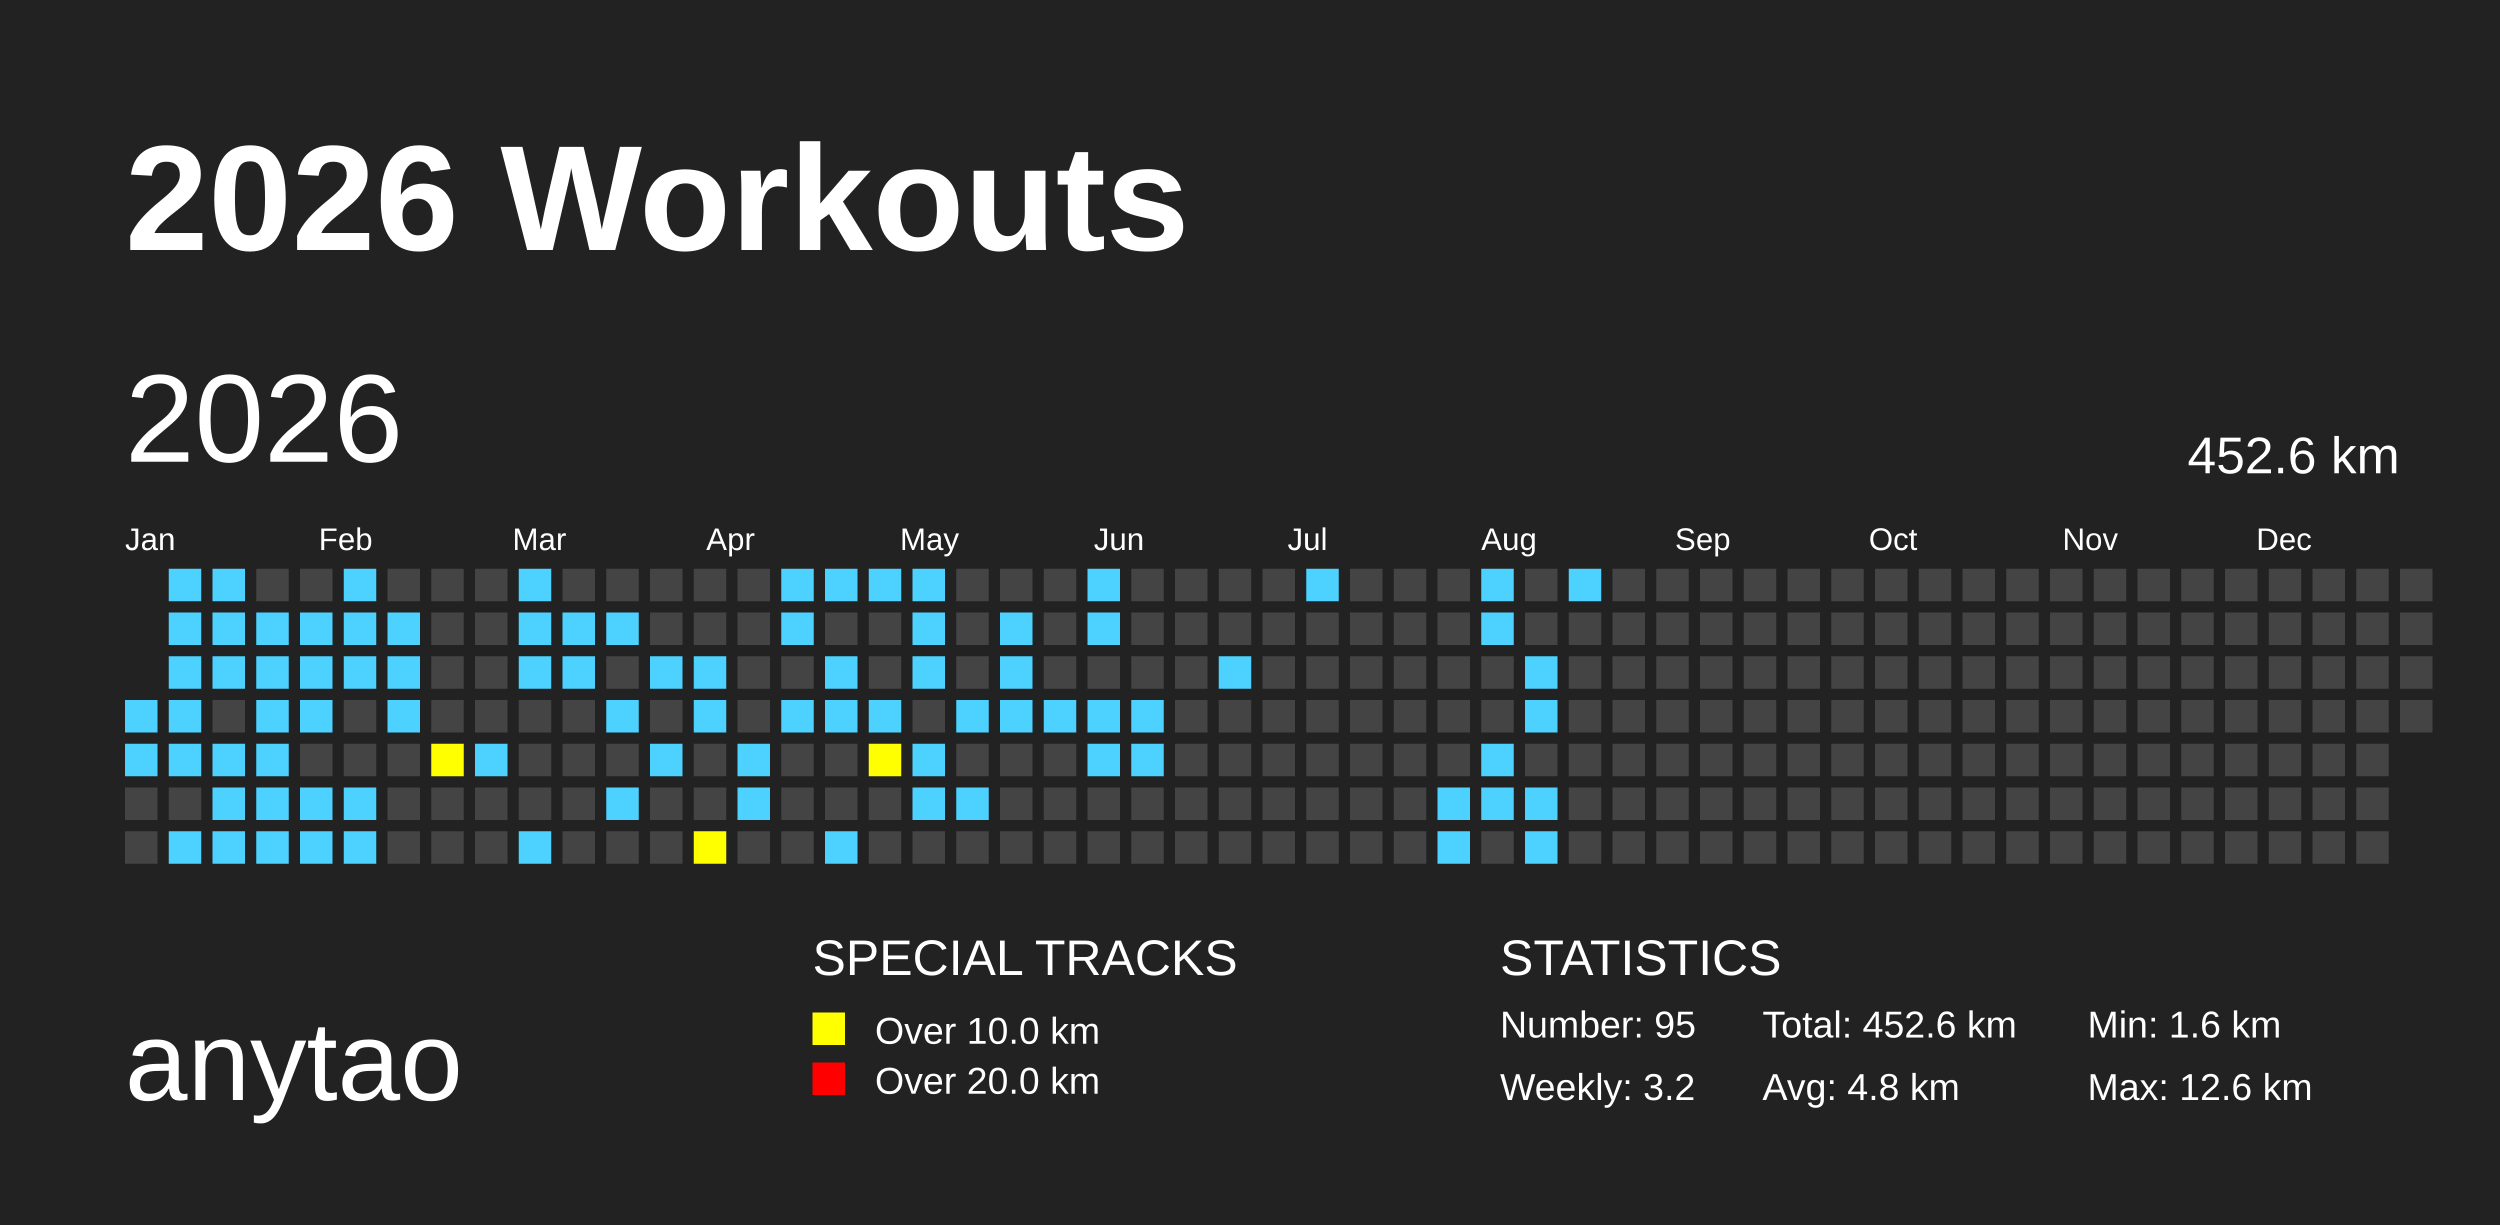
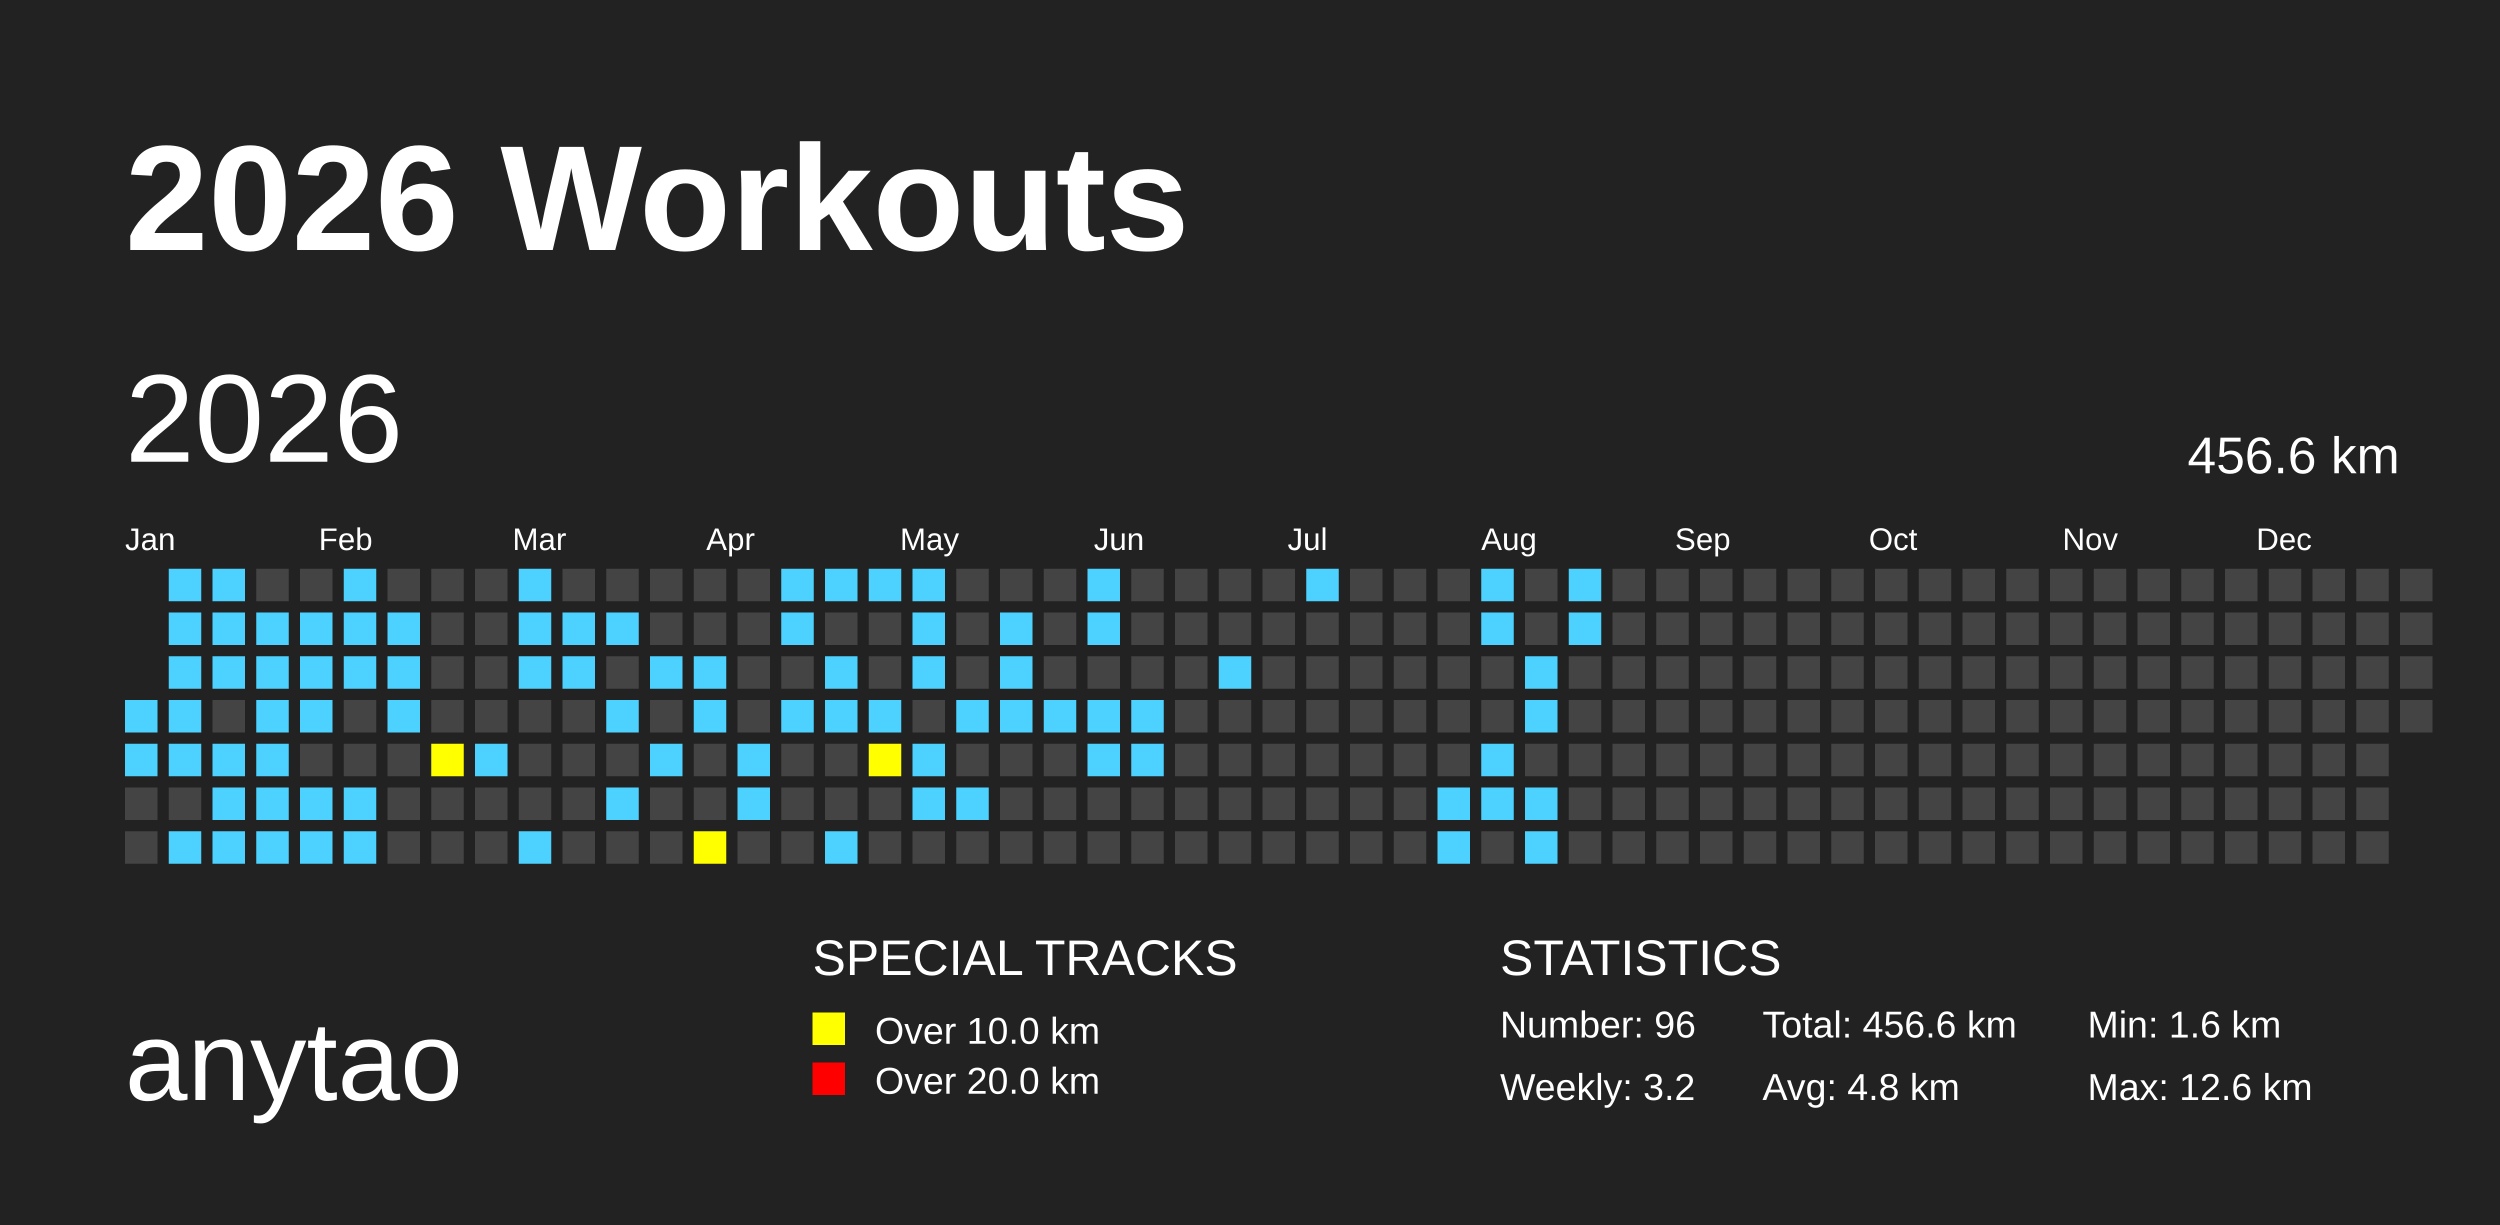
<svg xmlns="http://www.w3.org/2000/svg" baseProfile="full" height="98mm" version="1.1" viewBox="0,0,200,98" width="200mm">
  <defs>
    <pattern height="2" id="indoor-stripe" patternUnits="userSpaceOnUse" width="2">
      <line stroke="white" stroke-opacity="0.45" stroke-width="0.5" x1="0" x2="2" y1="2" y2="0" />
    </pattern>
  </defs>
  <rect fill="#222222" height="98" width="200" x="0" y="0" />
  <text fill="#FFFFFF" style="font-size:12px; font-family:Arial; font-weight:bold;" x="10" y="20">2026 Workouts</text>
  <text fill="#FFFFFF" style="font-size:9px; font-family:Arial" x="10" y="88">anytao</text>
  <text fill="#FFFFFF" style="font-size:4px; font-family:Arial" x="65" y="78">SPECIAL TRACKS</text>
  <rect fill="yellow" height="2.6" width="2.6" x="65" y="81" />
  <text fill="#FFFFFF" style="font-size:3px; font-family:Arial" x="70" y="83.5">Over 10.0 km</text>
  <rect fill="red" height="2.6" width="2.6" x="65" y="85" />
  <text fill="#FFFFFF" style="font-size:3px; font-family:Arial" x="70" y="87.5">Over 20.0 km</text>
  <text fill="#FFFFFF" style="font-size:4px; font-family:Arial" x="120" y="78">STATISTICS</text>
-   <text fill="#FFFFFF" style="font-size:3px; font-family:Arial" x="120" y="83">Number: 95</text>
+   <text fill="#FFFFFF" style="font-size:3px; font-family:Arial" x="120" y="83">Number: 96</text>
  <text fill="#FFFFFF" style="font-size:3px; font-family:Arial" x="120" y="88">Weekly: 3.2</text>
-   <text fill="#FFFFFF" style="font-size:3px; font-family:Arial" x="141" y="83">Total: 452.6 km</text>
+   <text fill="#FFFFFF" style="font-size:3px; font-family:Arial" x="141" y="83">Total: 456.6 km</text>
  <text fill="#FFFFFF" style="font-size:3px; font-family:Arial" x="141" y="88">Avg: 4.8 km</text>
  <text fill="#FFFFFF" style="font-size:3px; font-family:Arial" x="167" y="83">Min: 1.6 km</text>
  <text fill="#FFFFFF" style="font-size:3px; font-family:Arial" x="167" y="88">Max: 12.6 km</text>
  <text dominant-baseline="hanging" fill="#FFFFFF" style="font-size:10.0px; font-family:Arial;" x="10" y="30">2026</text>
-   <text dominant-baseline="hanging" fill="#FFFFFF" style="font-size:4.125px; font-family:Arial;" x="175" y="35">452.6 km</text>
+   <text dominant-baseline="hanging" fill="#FFFFFF" style="font-size:4.125px; font-family:Arial;" x="175" y="35">456.6 km</text>
  <text fill="#FFFFFF" style="font-size:2.5px; font-family:Arial" x="10.0" y="44">Jan</text>
  <text fill="#FFFFFF" style="font-size:2.5px; font-family:Arial" x="25.5" y="44">Feb</text>
  <text fill="#FFFFFF" style="font-size:2.5px; font-family:Arial" x="41.0" y="44">Mar</text>
  <text fill="#FFFFFF" style="font-size:2.5px; font-family:Arial" x="56.5" y="44">Apr</text>
  <text fill="#FFFFFF" style="font-size:2.5px; font-family:Arial" x="72.0" y="44">May</text>
  <text fill="#FFFFFF" style="font-size:2.5px; font-family:Arial" x="87.5" y="44">Jun</text>
  <text fill="#FFFFFF" style="font-size:2.5px; font-family:Arial" x="103.0" y="44">Jul</text>
  <text fill="#FFFFFF" style="font-size:2.5px; font-family:Arial" x="118.5" y="44">Aug</text>
  <text fill="#FFFFFF" style="font-size:2.5px; font-family:Arial" x="134.0" y="44">Sep</text>
  <text fill="#FFFFFF" style="font-size:2.5px; font-family:Arial" x="149.5" y="44">Oct</text>
  <text fill="#FFFFFF" style="font-size:2.5px; font-family:Arial" x="165.0" y="44">Nov</text>
  <text fill="#FFFFFF" style="font-size:2.5px; font-family:Arial" x="180.5" y="44">Dec</text>
  <rect fill="#4DD2FF" height="2.6" width="2.6" x="10.0" y="56.0" />
  <rect fill="#4DD2FF" height="2.6" width="2.6" x="10.0" y="59.5" />
  <rect fill="#444444" height="2.6" width="2.6" x="10.0" y="63.0" />
  <rect fill="#444444" height="2.6" width="2.6" x="10.0" y="66.5" />
  <rect fill="#4DD2FF" height="2.6" width="2.6" x="13.5" y="45.5" />
  <rect fill="#4DD2FF" height="2.6" width="2.6" x="13.5" y="49.0" />
  <rect fill="#4DD2FF" height="2.6" width="2.6" x="13.5" y="52.5" />
  <rect fill="#4DD2FF" height="2.6" width="2.6" x="13.5" y="56.0" />
  <rect fill="#4DD2FF" height="2.6" width="2.6" x="13.5" y="59.5" />
  <rect fill="#444444" height="2.6" width="2.6" x="13.5" y="63.0" />
  <rect fill="#4DD2FF" height="2.6" width="2.6" x="13.5" y="66.5" />
  <rect fill="#4DD2FF" height="2.6" width="2.6" x="17.0" y="45.5" />
  <rect fill="#4DD2FF" height="2.6" width="2.6" x="17.0" y="49.0" />
  <rect fill="#4DD2FF" height="2.6" width="2.6" x="17.0" y="52.5" />
  <rect fill="#444444" height="2.6" width="2.6" x="17.0" y="56.0" />
  <rect fill="#4DD2FF" height="2.6" width="2.6" x="17.0" y="59.5" />
  <rect fill="#4DD2FF" height="2.6" width="2.6" x="17.0" y="63.0" />
  <rect fill="#4DD2FF" height="2.6" width="2.6" x="17.0" y="66.5" />
  <rect fill="#444444" height="2.6" width="2.6" x="20.5" y="45.5" />
  <rect fill="#4DD2FF" height="2.6" width="2.6" x="20.5" y="49.0" />
  <rect fill="#4DD2FF" height="2.6" width="2.6" x="20.5" y="52.5" />
  <rect fill="#4DD2FF" height="2.6" width="2.6" x="20.5" y="56.0" />
  <rect fill="#4DD2FF" height="2.6" width="2.6" x="20.5" y="59.5" />
  <rect fill="#4DD2FF" height="2.6" width="2.6" x="20.5" y="63.0" />
  <rect fill="#4DD2FF" height="2.6" width="2.6" x="20.5" y="66.5" />
  <rect fill="#444444" height="2.6" width="2.6" x="24.0" y="45.5" />
  <rect fill="#4DD2FF" height="2.6" width="2.6" x="24.0" y="49.0" />
  <rect fill="#4DD2FF" height="2.6" width="2.6" x="24.0" y="52.5" />
  <rect fill="#4DD2FF" height="2.6" width="2.6" x="24.0" y="56.0" />
  <rect fill="#444444" height="2.6" width="2.6" x="24.0" y="59.5" />
  <rect fill="#4DD2FF" height="2.6" width="2.6" x="24.0" y="63.0" />
  <rect fill="#4DD2FF" height="2.6" width="2.6" x="24.0" y="66.5" />
  <rect fill="#4DD2FF" height="2.6" width="2.6" x="27.5" y="45.5" />
  <rect fill="#4DD2FF" height="2.6" width="2.6" x="27.5" y="49.0" />
  <rect fill="#4DD2FF" height="2.6" width="2.6" x="27.5" y="52.5" />
  <rect fill="#444444" height="2.6" width="2.6" x="27.5" y="56.0" />
  <rect fill="#444444" height="2.6" width="2.6" x="27.5" y="59.5" />
  <rect fill="#4DD2FF" height="2.6" width="2.6" x="27.5" y="63.0" />
  <rect fill="#4DD2FF" height="2.6" width="2.6" x="27.5" y="66.5" />
  <rect fill="#444444" height="2.6" width="2.6" x="31.0" y="45.5" />
  <rect fill="#4DD2FF" height="2.6" width="2.6" x="31.0" y="49.0" />
  <rect fill="#4DD2FF" height="2.6" width="2.6" x="31.0" y="52.5" />
  <rect fill="#4DD2FF" height="2.6" width="2.6" x="31.0" y="56.0" />
  <rect fill="#444444" height="2.6" width="2.6" x="31.0" y="59.5" />
  <rect fill="#444444" height="2.6" width="2.6" x="31.0" y="63.0" />
  <rect fill="#444444" height="2.6" width="2.6" x="31.0" y="66.5" />
  <rect fill="#444444" height="2.6" width="2.6" x="34.5" y="45.5" />
  <rect fill="#444444" height="2.6" width="2.6" x="34.5" y="49.0" />
  <rect fill="#444444" height="2.6" width="2.6" x="34.5" y="52.5" />
  <rect fill="#444444" height="2.6" width="2.6" x="34.5" y="56.0" />
  <rect fill="yellow" height="2.6" width="2.6" x="34.5" y="59.5" />
  <rect fill="#444444" height="2.6" width="2.6" x="34.5" y="63.0" />
  <rect fill="#444444" height="2.6" width="2.6" x="34.5" y="66.5" />
  <rect fill="#444444" height="2.6" width="2.6" x="38.0" y="45.5" />
  <rect fill="#444444" height="2.6" width="2.6" x="38.0" y="49.0" />
  <rect fill="#444444" height="2.6" width="2.6" x="38.0" y="52.5" />
  <rect fill="#444444" height="2.6" width="2.6" x="38.0" y="56.0" />
  <rect fill="#4DD2FF" height="2.6" width="2.6" x="38.0" y="59.5" />
  <rect fill="#444444" height="2.6" width="2.6" x="38.0" y="63.0" />
  <rect fill="#444444" height="2.6" width="2.6" x="38.0" y="66.5" />
  <rect fill="#4DD2FF" height="2.6" width="2.6" x="41.5" y="45.5" />
  <rect fill="#4DD2FF" height="2.6" width="2.6" x="41.5" y="49.0" />
  <rect fill="#4DD2FF" height="2.6" width="2.6" x="41.5" y="52.5" />
  <rect fill="#444444" height="2.6" width="2.6" x="41.5" y="56.0" />
  <rect fill="#444444" height="2.6" width="2.6" x="41.5" y="59.5" />
  <rect fill="#444444" height="2.6" width="2.6" x="41.5" y="63.0" />
  <rect fill="#4DD2FF" height="2.6" width="2.6" x="41.5" y="66.5" />
  <rect fill="#444444" height="2.6" width="2.6" x="45.0" y="45.5" />
  <rect fill="#4DD2FF" height="2.6" width="2.6" x="45.0" y="49.0" />
  <rect fill="#4DD2FF" height="2.6" width="2.6" x="45.0" y="52.5" />
  <rect fill="#444444" height="2.6" width="2.6" x="45.0" y="56.0" />
  <rect fill="#444444" height="2.6" width="2.6" x="45.0" y="59.5" />
  <rect fill="#444444" height="2.6" width="2.6" x="45.0" y="63.0" />
  <rect fill="#444444" height="2.6" width="2.6" x="45.0" y="66.5" />
  <rect fill="#444444" height="2.6" width="2.6" x="48.5" y="45.5" />
  <rect fill="#4DD2FF" height="2.6" width="2.6" x="48.5" y="49.0" />
  <rect fill="#444444" height="2.6" width="2.6" x="48.5" y="52.5" />
  <rect fill="#4DD2FF" height="2.6" width="2.6" x="48.5" y="56.0" />
  <rect fill="#444444" height="2.6" width="2.6" x="48.5" y="59.5" />
  <rect fill="#4DD2FF" height="2.6" width="2.6" x="48.5" y="63.0" />
  <rect fill="#444444" height="2.6" width="2.6" x="48.5" y="66.5" />
  <rect fill="#444444" height="2.6" width="2.6" x="52.0" y="45.5" />
  <rect fill="#444444" height="2.6" width="2.6" x="52.0" y="49.0" />
  <rect fill="#4DD2FF" height="2.6" width="2.6" x="52.0" y="52.5" />
  <rect fill="#444444" height="2.6" width="2.6" x="52.0" y="56.0" />
  <rect fill="#4DD2FF" height="2.6" width="2.6" x="52.0" y="59.5" />
  <rect fill="#444444" height="2.6" width="2.6" x="52.0" y="63.0" />
  <rect fill="#444444" height="2.6" width="2.6" x="52.0" y="66.5" />
  <rect fill="#444444" height="2.6" width="2.6" x="55.5" y="45.5" />
  <rect fill="#444444" height="2.6" width="2.6" x="55.5" y="49.0" />
  <rect fill="#4DD2FF" height="2.6" width="2.6" x="55.5" y="52.5" />
  <rect fill="#4DD2FF" height="2.6" width="2.6" x="55.5" y="56.0" />
  <rect fill="#444444" height="2.6" width="2.6" x="55.5" y="59.5" />
  <rect fill="#444444" height="2.6" width="2.6" x="55.5" y="63.0" />
  <rect fill="yellow" height="2.6" width="2.6" x="55.5" y="66.5" />
  <rect fill="#444444" height="2.6" width="2.6" x="59.0" y="45.5" />
  <rect fill="#444444" height="2.6" width="2.6" x="59.0" y="49.0" />
  <rect fill="#444444" height="2.6" width="2.6" x="59.0" y="52.5" />
  <rect fill="#444444" height="2.6" width="2.6" x="59.0" y="56.0" />
  <rect fill="#4DD2FF" height="2.6" width="2.6" x="59.0" y="59.5" />
  <rect fill="#4DD2FF" height="2.6" width="2.6" x="59.0" y="63.0" />
  <rect fill="#444444" height="2.6" width="2.6" x="59.0" y="66.5" />
  <rect fill="#4DD2FF" height="2.6" width="2.6" x="62.5" y="45.5" />
  <rect fill="#4DD2FF" height="2.6" width="2.6" x="62.5" y="49.0" />
  <rect fill="#444444" height="2.6" width="2.6" x="62.5" y="52.5" />
  <rect fill="#4DD2FF" height="2.6" width="2.6" x="62.5" y="56.0" />
  <rect fill="#444444" height="2.6" width="2.6" x="62.5" y="59.5" />
  <rect fill="#444444" height="2.6" width="2.6" x="62.5" y="63.0" />
  <rect fill="#444444" height="2.6" width="2.6" x="62.5" y="66.5" />
  <rect fill="#4DD2FF" height="2.6" width="2.6" x="66.0" y="45.5" />
  <rect fill="#444444" height="2.6" width="2.6" x="66.0" y="49.0" />
  <rect fill="#4DD2FF" height="2.6" width="2.6" x="66.0" y="52.5" />
  <rect fill="#4DD2FF" height="2.6" width="2.6" x="66.0" y="56.0" />
  <rect fill="#444444" height="2.6" width="2.6" x="66.0" y="59.5" />
  <rect fill="#444444" height="2.6" width="2.6" x="66.0" y="63.0" />
  <rect fill="#4DD2FF" height="2.6" width="2.6" x="66.0" y="66.5" />
  <rect fill="#4DD2FF" height="2.6" width="2.6" x="69.5" y="45.5" />
  <rect fill="#444444" height="2.6" width="2.6" x="69.5" y="49.0" />
  <rect fill="#444444" height="2.6" width="2.6" x="69.5" y="52.5" />
  <rect fill="#4DD2FF" height="2.6" width="2.6" x="69.5" y="56.0" />
  <rect fill="yellow" height="2.6" width="2.6" x="69.5" y="59.5" />
  <rect fill="#444444" height="2.6" width="2.6" x="69.5" y="63.0" />
  <rect fill="#444444" height="2.6" width="2.6" x="69.5" y="66.5" />
  <rect fill="#4DD2FF" height="2.6" width="2.6" x="73.0" y="45.5" />
  <rect fill="#4DD2FF" height="2.6" width="2.6" x="73.0" y="49.0" />
  <rect fill="#4DD2FF" height="2.6" width="2.6" x="73.0" y="52.5" />
  <rect fill="#444444" height="2.6" width="2.6" x="73.0" y="56.0" />
  <rect fill="#4DD2FF" height="2.6" width="2.6" x="73.0" y="59.5" />
  <rect fill="#4DD2FF" height="2.6" width="2.6" x="73.0" y="63.0" />
  <rect fill="#444444" height="2.6" width="2.6" x="73.0" y="66.5" />
  <rect fill="#444444" height="2.6" width="2.6" x="76.5" y="45.5" />
  <rect fill="#444444" height="2.6" width="2.6" x="76.5" y="49.0" />
  <rect fill="#444444" height="2.6" width="2.6" x="76.5" y="52.5" />
  <rect fill="#4DD2FF" height="2.6" width="2.6" x="76.5" y="56.0" />
  <rect fill="#444444" height="2.6" width="2.6" x="76.5" y="59.5" />
  <rect fill="#4DD2FF" height="2.6" width="2.6" x="76.5" y="63.0" />
  <rect fill="#444444" height="2.6" width="2.6" x="76.5" y="66.5" />
  <rect fill="#444444" height="2.6" width="2.6" x="80.0" y="45.5" />
  <rect fill="#4DD2FF" height="2.6" width="2.6" x="80.0" y="49.0" />
  <rect fill="#4DD2FF" height="2.6" width="2.6" x="80.0" y="52.5" />
  <rect fill="#4DD2FF" height="2.6" width="2.6" x="80.0" y="56.0" />
  <rect fill="#444444" height="2.6" width="2.6" x="80.0" y="59.5" />
  <rect fill="#444444" height="2.6" width="2.6" x="80.0" y="63.0" />
  <rect fill="#444444" height="2.6" width="2.6" x="80.0" y="66.5" />
  <rect fill="#444444" height="2.6" width="2.6" x="83.5" y="45.5" />
  <rect fill="#444444" height="2.6" width="2.6" x="83.5" y="49.0" />
  <rect fill="#444444" height="2.6" width="2.6" x="83.5" y="52.5" />
  <rect fill="#4DD2FF" height="2.6" width="2.6" x="83.5" y="56.0" />
  <rect fill="#444444" height="2.6" width="2.6" x="83.5" y="59.5" />
  <rect fill="#444444" height="2.6" width="2.6" x="83.5" y="63.0" />
  <rect fill="#444444" height="2.6" width="2.6" x="83.5" y="66.5" />
  <rect fill="#4DD2FF" height="2.6" width="2.6" x="87.0" y="45.5" />
  <rect fill="#4DD2FF" height="2.6" width="2.6" x="87.0" y="49.0" />
  <rect fill="#444444" height="2.6" width="2.6" x="87.0" y="52.5" />
  <rect fill="#4DD2FF" height="2.6" width="2.6" x="87.0" y="56.0" />
  <rect fill="#4DD2FF" height="2.6" width="2.6" x="87.0" y="59.5" />
  <rect fill="#444444" height="2.6" width="2.6" x="87.0" y="63.0" />
  <rect fill="#444444" height="2.6" width="2.6" x="87.0" y="66.5" />
  <rect fill="#444444" height="2.6" width="2.6" x="90.5" y="45.5" />
  <rect fill="#444444" height="2.6" width="2.6" x="90.5" y="49.0" />
  <rect fill="#444444" height="2.6" width="2.6" x="90.5" y="52.5" />
  <rect fill="#4DD2FF" height="2.6" width="2.6" x="90.5" y="56.0" />
  <rect fill="#4DD2FF" height="2.6" width="2.6" x="90.5" y="59.5" />
  <rect fill="#444444" height="2.6" width="2.6" x="90.5" y="63.0" />
  <rect fill="#444444" height="2.6" width="2.6" x="90.5" y="66.5" />
  <rect fill="#444444" height="2.6" width="2.6" x="94.0" y="45.5" />
  <rect fill="#444444" height="2.6" width="2.6" x="94.0" y="49.0" />
  <rect fill="#444444" height="2.6" width="2.6" x="94.0" y="52.5" />
  <rect fill="#444444" height="2.6" width="2.6" x="94.0" y="56.0" />
  <rect fill="#444444" height="2.6" width="2.6" x="94.0" y="59.5" />
  <rect fill="#444444" height="2.6" width="2.6" x="94.0" y="63.0" />
  <rect fill="#444444" height="2.6" width="2.6" x="94.0" y="66.5" />
  <rect fill="#444444" height="2.6" width="2.6" x="97.5" y="45.5" />
  <rect fill="#444444" height="2.6" width="2.6" x="97.5" y="49.0" />
  <rect fill="#4DD2FF" height="2.6" width="2.6" x="97.5" y="52.5" />
  <rect fill="#444444" height="2.6" width="2.6" x="97.5" y="56.0" />
  <rect fill="#444444" height="2.6" width="2.6" x="97.5" y="59.5" />
  <rect fill="#444444" height="2.6" width="2.6" x="97.5" y="63.0" />
  <rect fill="#444444" height="2.6" width="2.6" x="97.5" y="66.5" />
  <rect fill="#444444" height="2.6" width="2.6" x="101.0" y="45.5" />
  <rect fill="#444444" height="2.6" width="2.6" x="101.0" y="49.0" />
  <rect fill="#444444" height="2.6" width="2.6" x="101.0" y="52.5" />
  <rect fill="#444444" height="2.6" width="2.6" x="101.0" y="56.0" />
  <rect fill="#444444" height="2.6" width="2.6" x="101.0" y="59.5" />
  <rect fill="#444444" height="2.6" width="2.6" x="101.0" y="63.0" />
  <rect fill="#444444" height="2.6" width="2.6" x="101.0" y="66.5" />
  <rect fill="#4DD2FF" height="2.6" width="2.6" x="104.5" y="45.5" />
  <rect fill="#444444" height="2.6" width="2.6" x="104.5" y="49.0" />
  <rect fill="#444444" height="2.6" width="2.6" x="104.5" y="52.5" />
  <rect fill="#444444" height="2.6" width="2.6" x="104.5" y="56.0" />
  <rect fill="#444444" height="2.6" width="2.6" x="104.5" y="59.5" />
  <rect fill="#444444" height="2.6" width="2.6" x="104.5" y="63.0" />
  <rect fill="#444444" height="2.6" width="2.6" x="104.5" y="66.5" />
  <rect fill="#444444" height="2.6" width="2.6" x="108.0" y="45.5" />
  <rect fill="#444444" height="2.6" width="2.6" x="108.0" y="49.0" />
  <rect fill="#444444" height="2.6" width="2.6" x="108.0" y="52.5" />
  <rect fill="#444444" height="2.6" width="2.6" x="108.0" y="56.0" />
  <rect fill="#444444" height="2.6" width="2.6" x="108.0" y="59.5" />
  <rect fill="#444444" height="2.6" width="2.6" x="108.0" y="63.0" />
  <rect fill="#444444" height="2.6" width="2.6" x="108.0" y="66.5" />
  <rect fill="#444444" height="2.6" width="2.6" x="111.5" y="45.5" />
  <rect fill="#444444" height="2.6" width="2.6" x="111.5" y="49.0" />
  <rect fill="#444444" height="2.6" width="2.6" x="111.5" y="52.5" />
  <rect fill="#444444" height="2.6" width="2.6" x="111.5" y="56.0" />
  <rect fill="#444444" height="2.6" width="2.6" x="111.5" y="59.5" />
  <rect fill="#444444" height="2.6" width="2.6" x="111.5" y="63.0" />
  <rect fill="#444444" height="2.6" width="2.6" x="111.5" y="66.5" />
  <rect fill="#444444" height="2.6" width="2.6" x="115.0" y="45.5" />
  <rect fill="#444444" height="2.6" width="2.6" x="115.0" y="49.0" />
  <rect fill="#444444" height="2.6" width="2.6" x="115.0" y="52.5" />
  <rect fill="#444444" height="2.6" width="2.6" x="115.0" y="56.0" />
  <rect fill="#444444" height="2.6" width="2.6" x="115.0" y="59.5" />
  <rect fill="#4DD2FF" height="2.6" width="2.6" x="115.0" y="63.0" />
  <rect fill="#4DD2FF" height="2.6" width="2.6" x="115.0" y="66.5" />
  <rect fill="#4DD2FF" height="2.6" width="2.6" x="118.5" y="45.5" />
  <rect fill="#4DD2FF" height="2.6" width="2.6" x="118.5" y="49.0" />
  <rect fill="#444444" height="2.6" width="2.6" x="118.5" y="52.5" />
  <rect fill="#444444" height="2.6" width="2.6" x="118.5" y="56.0" />
  <rect fill="#4DD2FF" height="2.6" width="2.6" x="118.5" y="59.5" />
  <rect fill="#4DD2FF" height="2.6" width="2.6" x="118.5" y="63.0" />
  <rect fill="#444444" height="2.6" width="2.6" x="118.5" y="66.5" />
  <rect fill="#444444" height="2.6" width="2.6" x="122.0" y="45.5" />
  <rect fill="#444444" height="2.6" width="2.6" x="122.0" y="49.0" />
  <rect fill="#4DD2FF" height="2.6" width="2.6" x="122.0" y="52.5" />
  <rect fill="#4DD2FF" height="2.6" width="2.6" x="122.0" y="56.0" />
  <rect fill="#444444" height="2.6" width="2.6" x="122.0" y="59.5" />
  <rect fill="#4DD2FF" height="2.6" width="2.6" x="122.0" y="63.0" />
  <rect fill="#4DD2FF" height="2.6" width="2.6" x="122.0" y="66.5" />
  <rect fill="#4DD2FF" height="2.6" width="2.6" x="125.5" y="45.5" />
-   <rect fill="#444444" height="2.6" width="2.6" x="125.5" y="49.0" />
+   <rect fill="#4DD2FF" height="2.6" width="2.6" x="125.5" y="49.0" />
  <rect fill="#444444" height="2.6" width="2.6" x="125.5" y="52.5" />
  <rect fill="#444444" height="2.6" width="2.6" x="125.5" y="56.0" />
  <rect fill="#444444" height="2.6" width="2.6" x="125.5" y="59.5" />
  <rect fill="#444444" height="2.6" width="2.6" x="125.5" y="63.0" />
  <rect fill="#444444" height="2.6" width="2.6" x="125.5" y="66.5" />
  <rect fill="#444444" height="2.6" width="2.6" x="129.0" y="45.5" />
  <rect fill="#444444" height="2.6" width="2.6" x="129.0" y="49.0" />
  <rect fill="#444444" height="2.6" width="2.6" x="129.0" y="52.5" />
  <rect fill="#444444" height="2.6" width="2.6" x="129.0" y="56.0" />
  <rect fill="#444444" height="2.6" width="2.6" x="129.0" y="59.5" />
  <rect fill="#444444" height="2.6" width="2.6" x="129.0" y="63.0" />
  <rect fill="#444444" height="2.6" width="2.6" x="129.0" y="66.5" />
  <rect fill="#444444" height="2.6" width="2.6" x="132.5" y="45.5" />
  <rect fill="#444444" height="2.6" width="2.6" x="132.5" y="49.0" />
  <rect fill="#444444" height="2.6" width="2.6" x="132.5" y="52.5" />
  <rect fill="#444444" height="2.6" width="2.6" x="132.5" y="56.0" />
  <rect fill="#444444" height="2.6" width="2.6" x="132.5" y="59.5" />
  <rect fill="#444444" height="2.6" width="2.6" x="132.5" y="63.0" />
  <rect fill="#444444" height="2.6" width="2.6" x="132.5" y="66.5" />
  <rect fill="#444444" height="2.6" width="2.6" x="136.0" y="45.5" />
  <rect fill="#444444" height="2.6" width="2.6" x="136.0" y="49.0" />
  <rect fill="#444444" height="2.6" width="2.6" x="136.0" y="52.5" />
  <rect fill="#444444" height="2.6" width="2.6" x="136.0" y="56.0" />
  <rect fill="#444444" height="2.6" width="2.6" x="136.0" y="59.5" />
  <rect fill="#444444" height="2.6" width="2.6" x="136.0" y="63.0" />
  <rect fill="#444444" height="2.6" width="2.6" x="136.0" y="66.5" />
  <rect fill="#444444" height="2.6" width="2.6" x="139.5" y="45.5" />
  <rect fill="#444444" height="2.6" width="2.6" x="139.5" y="49.0" />
  <rect fill="#444444" height="2.6" width="2.6" x="139.5" y="52.5" />
  <rect fill="#444444" height="2.6" width="2.6" x="139.5" y="56.0" />
  <rect fill="#444444" height="2.6" width="2.6" x="139.5" y="59.5" />
  <rect fill="#444444" height="2.6" width="2.6" x="139.5" y="63.0" />
  <rect fill="#444444" height="2.6" width="2.6" x="139.5" y="66.5" />
  <rect fill="#444444" height="2.6" width="2.6" x="143.0" y="45.5" />
  <rect fill="#444444" height="2.6" width="2.6" x="143.0" y="49.0" />
  <rect fill="#444444" height="2.6" width="2.6" x="143.0" y="52.5" />
  <rect fill="#444444" height="2.6" width="2.6" x="143.0" y="56.0" />
  <rect fill="#444444" height="2.6" width="2.6" x="143.0" y="59.5" />
  <rect fill="#444444" height="2.6" width="2.6" x="143.0" y="63.0" />
  <rect fill="#444444" height="2.6" width="2.6" x="143.0" y="66.5" />
  <rect fill="#444444" height="2.6" width="2.6" x="146.5" y="45.5" />
  <rect fill="#444444" height="2.6" width="2.6" x="146.5" y="49.0" />
  <rect fill="#444444" height="2.6" width="2.6" x="146.5" y="52.5" />
  <rect fill="#444444" height="2.6" width="2.6" x="146.5" y="56.0" />
  <rect fill="#444444" height="2.6" width="2.6" x="146.5" y="59.5" />
  <rect fill="#444444" height="2.6" width="2.6" x="146.5" y="63.0" />
  <rect fill="#444444" height="2.6" width="2.6" x="146.5" y="66.5" />
  <rect fill="#444444" height="2.6" width="2.6" x="150.0" y="45.5" />
  <rect fill="#444444" height="2.6" width="2.6" x="150.0" y="49.0" />
  <rect fill="#444444" height="2.6" width="2.6" x="150.0" y="52.5" />
  <rect fill="#444444" height="2.6" width="2.6" x="150.0" y="56.0" />
  <rect fill="#444444" height="2.6" width="2.6" x="150.0" y="59.5" />
  <rect fill="#444444" height="2.6" width="2.6" x="150.0" y="63.0" />
  <rect fill="#444444" height="2.6" width="2.6" x="150.0" y="66.5" />
  <rect fill="#444444" height="2.6" width="2.6" x="153.5" y="45.5" />
  <rect fill="#444444" height="2.6" width="2.6" x="153.5" y="49.0" />
  <rect fill="#444444" height="2.6" width="2.6" x="153.5" y="52.5" />
  <rect fill="#444444" height="2.6" width="2.6" x="153.5" y="56.0" />
  <rect fill="#444444" height="2.6" width="2.6" x="153.5" y="59.5" />
  <rect fill="#444444" height="2.6" width="2.6" x="153.5" y="63.0" />
  <rect fill="#444444" height="2.6" width="2.6" x="153.5" y="66.5" />
  <rect fill="#444444" height="2.6" width="2.6" x="157.0" y="45.5" />
  <rect fill="#444444" height="2.6" width="2.6" x="157.0" y="49.0" />
  <rect fill="#444444" height="2.6" width="2.6" x="157.0" y="52.5" />
  <rect fill="#444444" height="2.6" width="2.6" x="157.0" y="56.0" />
  <rect fill="#444444" height="2.6" width="2.6" x="157.0" y="59.5" />
  <rect fill="#444444" height="2.6" width="2.6" x="157.0" y="63.0" />
  <rect fill="#444444" height="2.6" width="2.6" x="157.0" y="66.5" />
  <rect fill="#444444" height="2.6" width="2.6" x="160.5" y="45.5" />
  <rect fill="#444444" height="2.6" width="2.6" x="160.5" y="49.0" />
  <rect fill="#444444" height="2.6" width="2.6" x="160.5" y="52.5" />
  <rect fill="#444444" height="2.6" width="2.6" x="160.5" y="56.0" />
  <rect fill="#444444" height="2.6" width="2.6" x="160.5" y="59.5" />
  <rect fill="#444444" height="2.6" width="2.6" x="160.5" y="63.0" />
  <rect fill="#444444" height="2.6" width="2.6" x="160.5" y="66.5" />
  <rect fill="#444444" height="2.6" width="2.6" x="164.0" y="45.5" />
  <rect fill="#444444" height="2.6" width="2.6" x="164.0" y="49.0" />
  <rect fill="#444444" height="2.6" width="2.6" x="164.0" y="52.5" />
  <rect fill="#444444" height="2.6" width="2.6" x="164.0" y="56.0" />
  <rect fill="#444444" height="2.6" width="2.6" x="164.0" y="59.5" />
  <rect fill="#444444" height="2.6" width="2.6" x="164.0" y="63.0" />
  <rect fill="#444444" height="2.6" width="2.6" x="164.0" y="66.5" />
  <rect fill="#444444" height="2.6" width="2.6" x="167.5" y="45.5" />
  <rect fill="#444444" height="2.6" width="2.6" x="167.5" y="49.0" />
  <rect fill="#444444" height="2.6" width="2.6" x="167.5" y="52.5" />
  <rect fill="#444444" height="2.6" width="2.6" x="167.5" y="56.0" />
  <rect fill="#444444" height="2.6" width="2.6" x="167.5" y="59.5" />
  <rect fill="#444444" height="2.6" width="2.6" x="167.5" y="63.0" />
  <rect fill="#444444" height="2.6" width="2.6" x="167.5" y="66.5" />
  <rect fill="#444444" height="2.6" width="2.6" x="171.0" y="45.5" />
  <rect fill="#444444" height="2.6" width="2.6" x="171.0" y="49.0" />
  <rect fill="#444444" height="2.6" width="2.6" x="171.0" y="52.5" />
  <rect fill="#444444" height="2.6" width="2.6" x="171.0" y="56.0" />
  <rect fill="#444444" height="2.6" width="2.6" x="171.0" y="59.5" />
  <rect fill="#444444" height="2.6" width="2.6" x="171.0" y="63.0" />
  <rect fill="#444444" height="2.6" width="2.6" x="171.0" y="66.5" />
  <rect fill="#444444" height="2.6" width="2.6" x="174.5" y="45.5" />
  <rect fill="#444444" height="2.6" width="2.6" x="174.5" y="49.0" />
  <rect fill="#444444" height="2.6" width="2.6" x="174.5" y="52.5" />
  <rect fill="#444444" height="2.6" width="2.6" x="174.5" y="56.0" />
  <rect fill="#444444" height="2.6" width="2.6" x="174.5" y="59.5" />
  <rect fill="#444444" height="2.6" width="2.6" x="174.5" y="63.0" />
  <rect fill="#444444" height="2.6" width="2.6" x="174.5" y="66.5" />
  <rect fill="#444444" height="2.6" width="2.6" x="178.0" y="45.5" />
  <rect fill="#444444" height="2.6" width="2.6" x="178.0" y="49.0" />
  <rect fill="#444444" height="2.6" width="2.6" x="178.0" y="52.5" />
  <rect fill="#444444" height="2.6" width="2.6" x="178.0" y="56.0" />
  <rect fill="#444444" height="2.6" width="2.6" x="178.0" y="59.5" />
  <rect fill="#444444" height="2.6" width="2.6" x="178.0" y="63.0" />
  <rect fill="#444444" height="2.6" width="2.6" x="178.0" y="66.5" />
  <rect fill="#444444" height="2.6" width="2.6" x="181.5" y="45.5" />
  <rect fill="#444444" height="2.6" width="2.6" x="181.5" y="49.0" />
  <rect fill="#444444" height="2.6" width="2.6" x="181.5" y="52.5" />
  <rect fill="#444444" height="2.6" width="2.6" x="181.5" y="56.0" />
  <rect fill="#444444" height="2.6" width="2.6" x="181.5" y="59.5" />
  <rect fill="#444444" height="2.6" width="2.6" x="181.5" y="63.0" />
  <rect fill="#444444" height="2.6" width="2.6" x="181.5" y="66.5" />
  <rect fill="#444444" height="2.6" width="2.6" x="185.0" y="45.5" />
  <rect fill="#444444" height="2.6" width="2.6" x="185.0" y="49.0" />
  <rect fill="#444444" height="2.6" width="2.6" x="185.0" y="52.5" />
  <rect fill="#444444" height="2.6" width="2.6" x="185.0" y="56.0" />
  <rect fill="#444444" height="2.6" width="2.6" x="185.0" y="59.5" />
  <rect fill="#444444" height="2.6" width="2.6" x="185.0" y="63.0" />
  <rect fill="#444444" height="2.6" width="2.6" x="185.0" y="66.5" />
  <rect fill="#444444" height="2.6" width="2.6" x="188.5" y="45.5" />
  <rect fill="#444444" height="2.6" width="2.6" x="188.5" y="49.0" />
  <rect fill="#444444" height="2.6" width="2.6" x="188.5" y="52.5" />
  <rect fill="#444444" height="2.6" width="2.6" x="188.5" y="56.0" />
  <rect fill="#444444" height="2.6" width="2.6" x="188.5" y="59.5" />
  <rect fill="#444444" height="2.6" width="2.6" x="188.5" y="63.0" />
  <rect fill="#444444" height="2.6" width="2.6" x="188.5" y="66.5" />
  <rect fill="#444444" height="2.6" width="2.6" x="192.0" y="45.5" />
  <rect fill="#444444" height="2.6" width="2.6" x="192.0" y="49.0" />
  <rect fill="#444444" height="2.6" width="2.6" x="192.0" y="52.5" />
  <rect fill="#444444" height="2.6" width="2.6" x="192.0" y="56.0" />
</svg>
